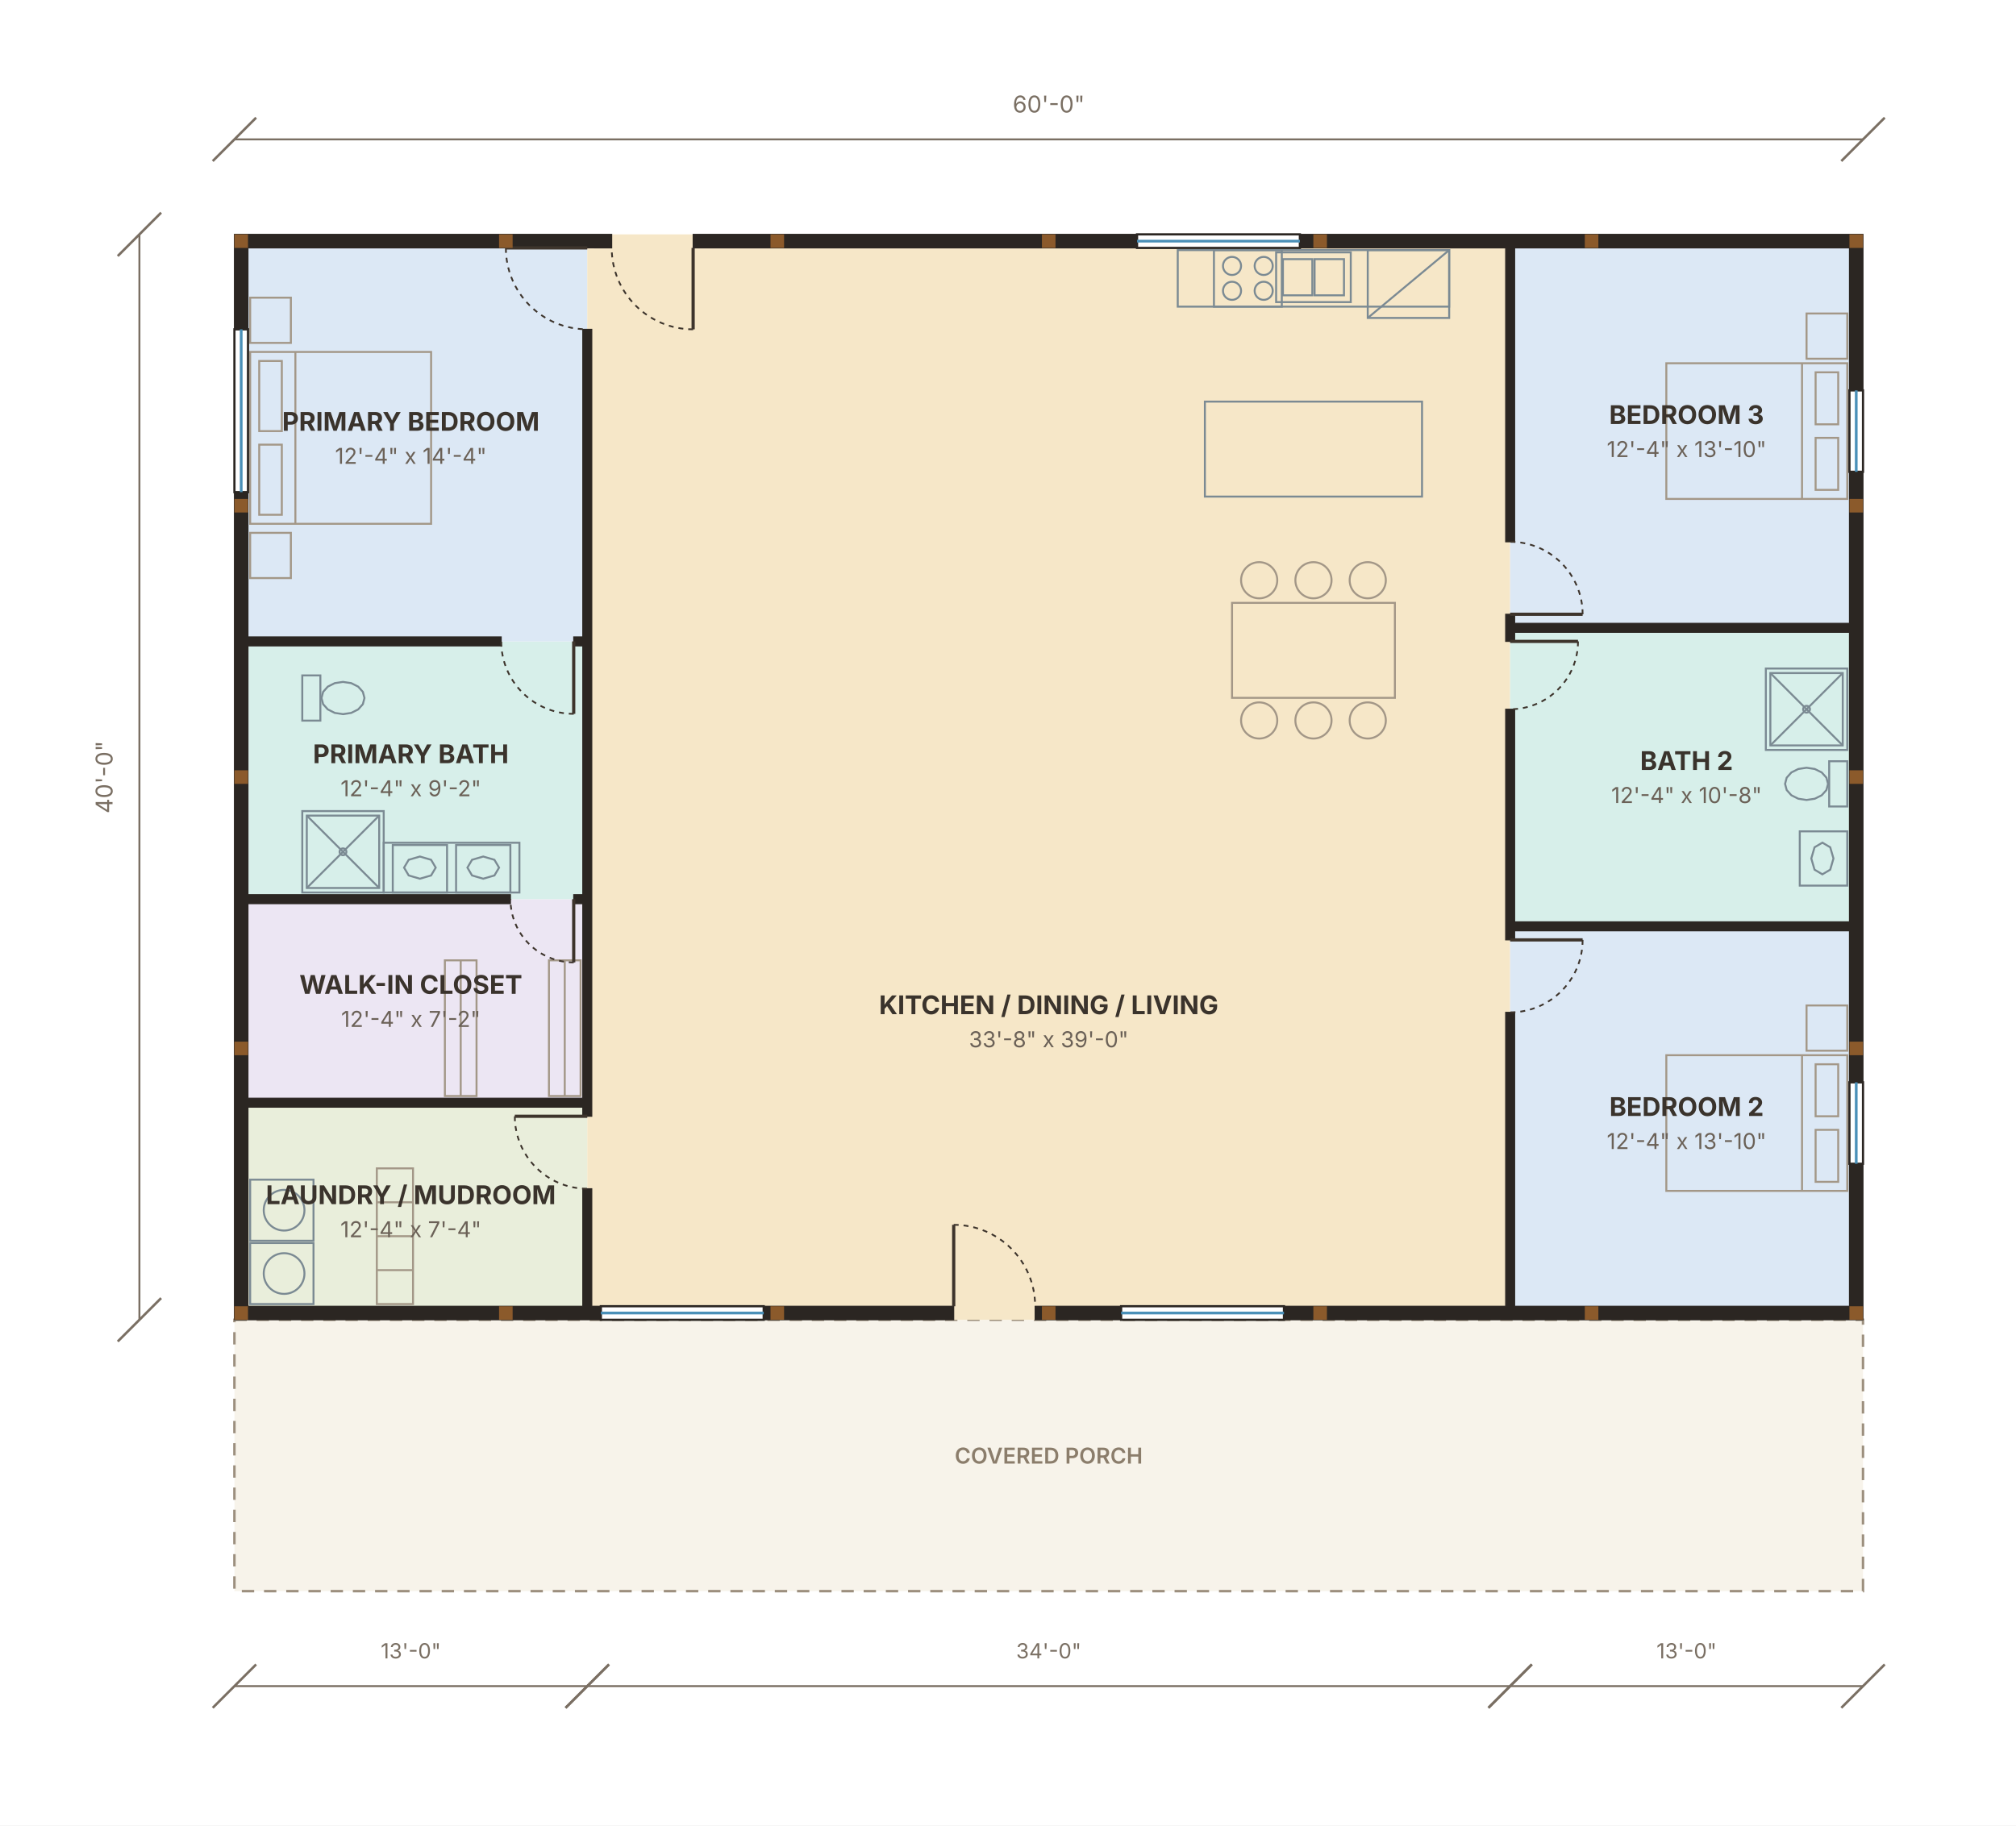
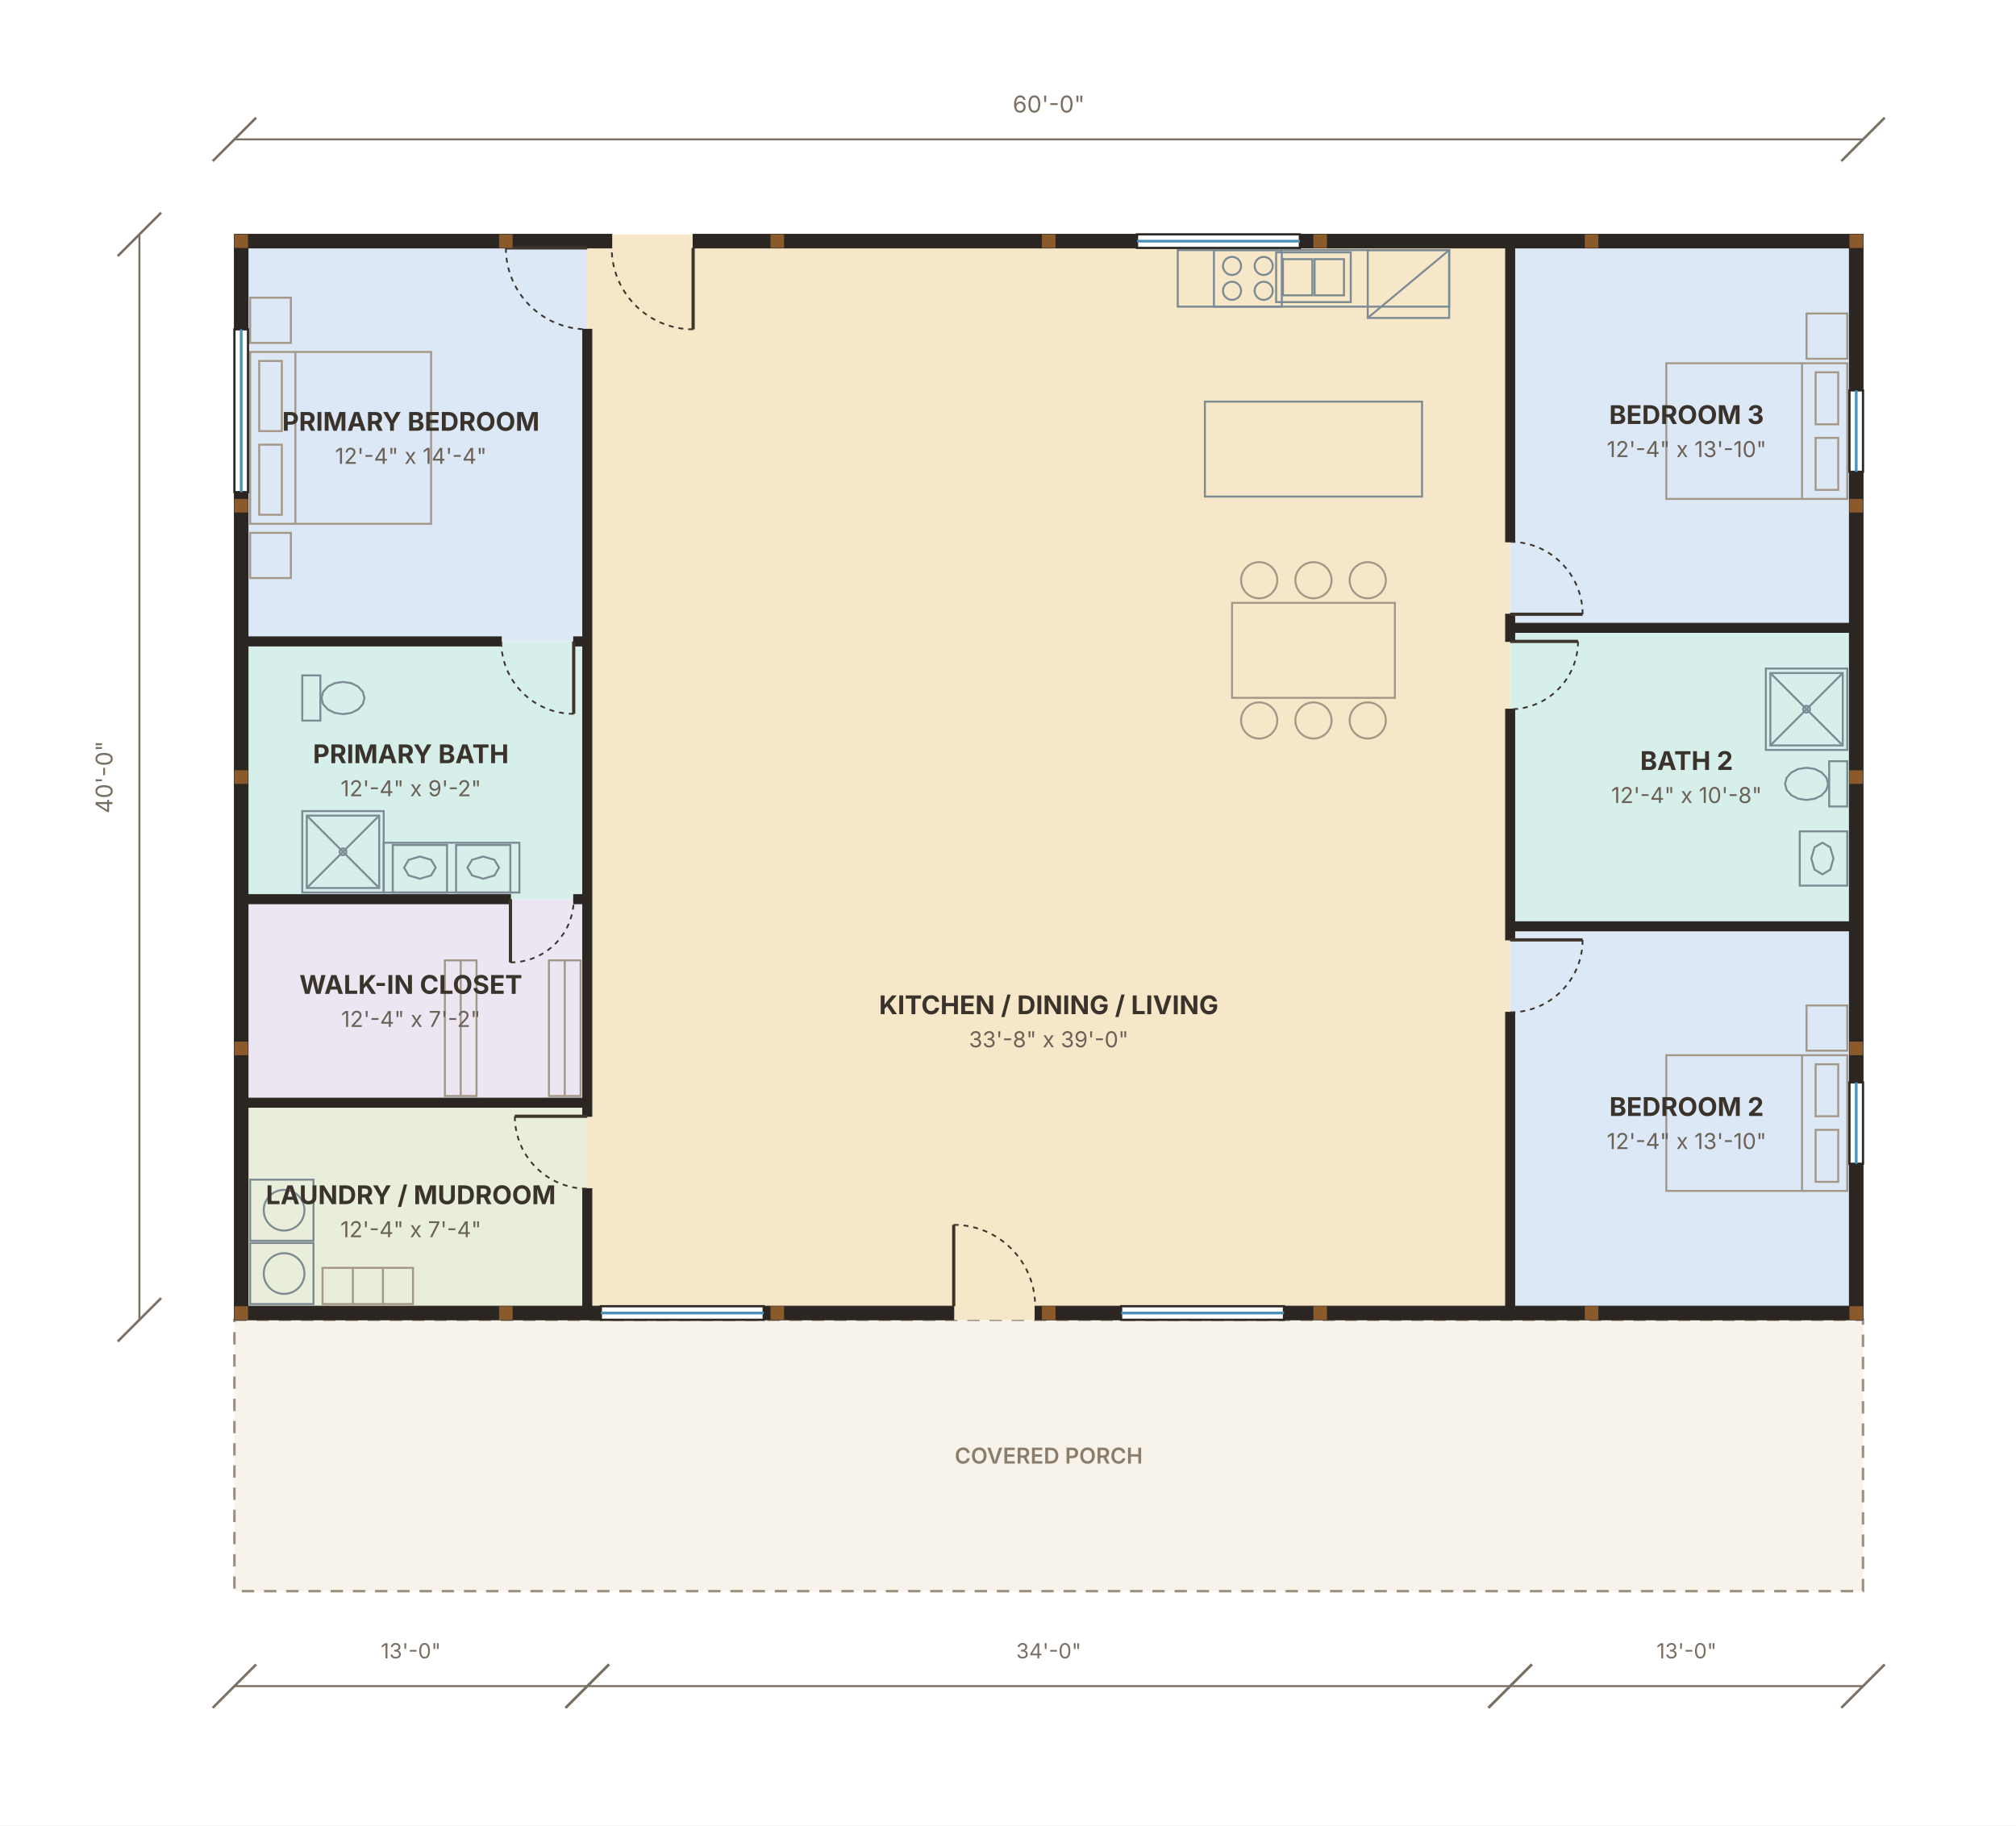
<svg xmlns="http://www.w3.org/2000/svg" viewBox="0 0 817.0 740.0" width="817.0" height="740.0" font-family="Inter, Segoe UI, Helvetica, Arial, sans-serif">
  <rect width="100%" height="100%" fill="#FFFFFF" />
  <rect x="95.0" y="535.0" width="660.0" height="110.0" fill="#F7F3EA" stroke="#9C8F7E" stroke-width="1" stroke-dasharray="5 4" />
  <text x="425.0" y="590.0" font-size="8.882" font-weight="600" text-anchor="middle" dominant-baseline="middle" fill="#8b7d6b">COVERED PORCH</text>
  <rect x="95.0" y="447.0" width="143.0" height="88.0" fill="#E9EEDB" stroke="none" />
  <rect x="95.0" y="364.5" width="143.0" height="82.5" fill="#ECE6F3" stroke="none" />
  <rect x="95.0" y="260.0" width="143.0" height="104.5" fill="#D7EFEA" stroke="none" />
  <rect x="95.0" y="95.0" width="143.0" height="165.0" fill="#DCE8F5" stroke="none" />
  <rect x="238.0" y="95.0" width="374.0" height="440.0" fill="#F6E7C8" stroke="none" />
  <rect x="612.0" y="375.5" width="143.0" height="159.5" fill="#DCE8F5" stroke="none" />
  <rect x="612.0" y="254.5" width="143.0" height="121.0" fill="#D7EFEA" stroke="none" />
  <rect x="612.0" y="95.0" width="143.0" height="159.5" fill="#DCE8F5" stroke="none" />
  <path d="M127.05,528.62 L127.05,503.87 L101.38,503.87 L101.38,528.62 Z" fill="none" stroke="#7b8a93" stroke-width="0.8" />
  <circle cx="115.13" cy="516.25" r="8.25" fill="none" stroke="#7b8a93" stroke-width="0.8" />
  <path d="M127.05,502.95 L127.05,478.2 L101.38,478.2 L101.38,502.95 Z" fill="none" stroke="#7b8a93" stroke-width="0.8" />
  <circle cx="115.13" cy="490.58" r="8.25" fill="none" stroke="#7b8a93" stroke-width="0.8" />
-   <path d="M167.38,528.62 L167.38,473.62 L152.71,473.62 L152.71,528.62 Z" fill="none" stroke="#a39787" stroke-width="0.8" />
-   <line x1="167.38" y1="514.87" x2="152.71" y2="514.87" stroke="#a39787" stroke-width="0.8" />
-   <line x1="167.38" y1="501.12" x2="152.71" y2="501.12" stroke="#a39787" stroke-width="0.8" />
-   <line x1="167.38" y1="487.37" x2="152.71" y2="487.37" stroke="#a39787" stroke-width="0.8" />
+   <path d="M167.38,513.95 L130.71,513.95 L130.71,528.62 L167.38,528.62 Z" fill="none" stroke="#a39787" stroke-width="0.8" />
+   <line x1="155.19" y1="513.95" x2="155.19" y2="528.62" stroke="#a39787" stroke-width="0.8" />
+   <line x1="143.0" y1="513.95" x2="143.0" y2="528.62" stroke="#a39787" stroke-width="0.8" />
  <path d="M235.29,389.29 L222.46,389.29 L222.46,444.29 L235.29,444.29 Z" fill="none" stroke="#a39787" stroke-width="0.8" />
  <path d="M193.12,389.29 L180.29,389.29 L180.29,444.29 L193.12,444.29 Z" fill="none" stroke="#a39787" stroke-width="0.8" />
  <line x1="228.87" y1="389.29" x2="228.87" y2="444.29" stroke="#a39787" stroke-width="0.8" />
  <line x1="186.71" y1="389.29" x2="186.71" y2="444.29" stroke="#a39787" stroke-width="0.8" />
  <path d="M210.5,341.62 L155.5,341.62 L155.5,361.79 L210.5,361.79 Z" fill="none" stroke="#7b8a93" stroke-width="0.8" />
  <path d="M206.83,342.54 L184.83,342.54 L184.83,361.79 L206.83,361.79 Z" fill="none" stroke="#7b8a93" stroke-width="0.8" />
  <path d="M189.42,351.71 L191.3,354.88 L195.83,356.2 L200.37,354.88 L202.25,351.71 L200.37,348.53 L195.83,347.21 L191.3,348.53 L189.42,351.71 Z" fill="none" stroke="#7b8a93" stroke-width="0.8" />
  <path d="M181.17,342.54 L159.17,342.54 L159.17,361.79 L181.17,361.79 Z" fill="none" stroke="#7b8a93" stroke-width="0.8" />
  <path d="M163.75,351.71 L165.63,354.88 L170.17,356.2 L174.7,354.88 L176.58,351.71 L174.7,348.53 L170.17,347.21 L165.63,348.53 L163.75,351.71 Z" fill="none" stroke="#7b8a93" stroke-width="0.8" />
  <path d="M155.5,328.79 L122.5,328.79 L122.5,361.79 L155.5,361.79 Z" fill="none" stroke="#7b8a93" stroke-width="0.8" />
  <path d="M153.67,330.62 L124.33,330.62 L124.33,359.96 L153.67,359.96 Z" fill="none" stroke="#7b8a93" stroke-width="0.8" />
  <circle cx="139.0" cy="345.29" r="1.38" fill="none" stroke="#7b8a93" stroke-width="0.8" />
  <line x1="153.67" y1="330.62" x2="124.33" y2="359.96" stroke="#7b8a93" stroke-width="0.8" />
  <line x1="153.67" y1="359.96" x2="124.33" y2="330.62" stroke="#7b8a93" stroke-width="0.8" />
  <path d="M129.83,292.12 L129.83,273.79 L122.5,273.79 L122.5,292.12 Z" fill="none" stroke="#7b8a93" stroke-width="0.8" />
  <path d="M130.29,282.96 L130.95,285.45 L132.84,287.57 L135.67,288.99 L139.0,289.49 L142.33,288.99 L145.16,287.57 L147.05,285.45 L147.71,282.96 L147.05,280.46 L145.16,278.34 L142.33,276.92 L139.0,276.42 L135.67,276.92 L132.84,278.34 L130.95,280.46 L130.29,282.96 Z" fill="none" stroke="#7b8a93" stroke-width="0.8" />
  <path d="M174.71,212.33 L174.71,142.67 L101.38,142.67 L101.38,212.33 Z" fill="none" stroke="#a39787" stroke-width="0.8" />
  <line x1="119.71" y1="212.33" x2="119.71" y2="142.67" stroke="#a39787" stroke-width="0.8" />
  <path d="M114.21,208.67 L114.21,180.25 L105.05,180.25 L105.05,208.67 Z" fill="none" stroke="#a39787" stroke-width="0.8" />
  <path d="M114.21,174.75 L114.21,146.33 L105.05,146.33 L105.05,174.75 Z" fill="none" stroke="#a39787" stroke-width="0.8" />
  <path d="M117.88,234.33 L117.88,216.0 L101.38,216.0 L101.38,234.33 Z" fill="none" stroke="#a39787" stroke-width="0.8" />
  <path d="M117.88,139.0 L117.88,120.67 L101.38,120.67 L101.38,139.0 Z" fill="none" stroke="#a39787" stroke-width="0.8" />
  <path d="M477.29,124.3 L587.29,124.3 L587.29,101.38 L477.29,101.38 Z" fill="none" stroke="#7b8a93" stroke-width="0.8" />
  <path d="M491.96,124.3 L519.46,124.3 L519.46,101.38 L491.96,101.38 Z" fill="none" stroke="#7b8a93" stroke-width="0.8" />
  <circle cx="499.29" cy="117.88" r="3.67" fill="none" stroke="#7b8a93" stroke-width="0.8" />
  <circle cx="499.29" cy="107.8" r="3.67" fill="none" stroke="#7b8a93" stroke-width="0.8" />
  <circle cx="512.12" cy="117.88" r="3.67" fill="none" stroke="#7b8a93" stroke-width="0.8" />
  <circle cx="512.12" cy="107.8" r="3.67" fill="none" stroke="#7b8a93" stroke-width="0.8" />
  <path d="M517.16,122.46 L547.41,122.46 L547.41,102.3 L517.16,102.3 Z" fill="none" stroke="#7b8a93" stroke-width="0.8" />
  <path d="M519.91,119.71 L531.83,119.71 L531.83,105.05 L519.91,105.05 Z" fill="none" stroke="#7b8a93" stroke-width="0.8" />
  <path d="M532.75,119.71 L544.66,119.71 L544.66,105.05 L532.75,105.05 Z" fill="none" stroke="#7b8a93" stroke-width="0.8" />
  <path d="M554.29,128.88 L587.29,128.88 L587.29,101.38 L554.29,101.38 Z" fill="none" stroke="#7b8a93" stroke-width="0.8" />
  <line x1="554.29" y1="128.88" x2="587.29" y2="101.38" stroke="#7b8a93" stroke-width="0.8" />
  <path d="M488.29,201.3 L576.29,201.3 L576.29,162.8 L488.29,162.8 Z" fill="none" stroke="#7b8a93" stroke-width="0.8" />
  <path d="M499.29,282.88 L565.29,282.88 L565.29,244.38 L499.29,244.38 Z" fill="none" stroke="#a39787" stroke-width="0.8" />
  <circle cx="510.29" cy="292.05" r="7.33" fill="none" stroke="#a39787" stroke-width="0.8" />
  <circle cx="510.29" cy="235.21" r="7.33" fill="none" stroke="#a39787" stroke-width="0.8" />
  <circle cx="532.29" cy="292.05" r="7.33" fill="none" stroke="#a39787" stroke-width="0.8" />
  <circle cx="532.29" cy="235.21" r="7.33" fill="none" stroke="#a39787" stroke-width="0.8" />
  <circle cx="554.29" cy="292.05" r="7.33" fill="none" stroke="#a39787" stroke-width="0.8" />
  <circle cx="554.29" cy="235.21" r="7.33" fill="none" stroke="#a39787" stroke-width="0.8" />
  <path d="M675.29,427.75 L675.29,482.75 L748.62,482.75 L748.62,427.75 Z" fill="none" stroke="#a39787" stroke-width="0.8" />
  <line x1="730.29" y1="427.75" x2="730.29" y2="482.75" stroke="#a39787" stroke-width="0.8" />
  <path d="M735.79,431.42 L735.79,452.5 L744.95,452.5 L744.95,431.42 Z" fill="none" stroke="#a39787" stroke-width="0.8" />
  <path d="M735.79,458.0 L735.79,479.08 L744.95,479.08 L744.95,458.0 Z" fill="none" stroke="#a39787" stroke-width="0.8" />
  <path d="M732.12,407.58 L732.12,425.92 L748.62,425.92 L748.62,407.58 Z" fill="none" stroke="#a39787" stroke-width="0.8" />
  <path d="M715.62,271.0 L715.62,304.0 L748.62,304.0 L748.62,271.0 Z" fill="none" stroke="#7b8a93" stroke-width="0.8" />
  <path d="M717.45,272.83 L717.45,302.17 L746.79,302.17 L746.79,272.83 Z" fill="none" stroke="#7b8a93" stroke-width="0.8" />
  <circle cx="732.12" cy="287.5" r="1.38" fill="none" stroke="#7b8a93" stroke-width="0.8" />
  <line x1="717.45" y1="272.83" x2="746.79" y2="302.17" stroke="#7b8a93" stroke-width="0.8" />
  <line x1="746.79" y1="272.83" x2="717.45" y2="302.17" stroke="#7b8a93" stroke-width="0.8" />
  <path d="M741.29,308.58 L741.29,326.92 L748.62,326.92 L748.62,308.58 Z" fill="none" stroke="#7b8a93" stroke-width="0.8" />
  <path d="M740.83,317.75 L740.17,315.25 L738.28,313.13 L735.45,311.72 L732.12,311.22 L728.79,311.72 L725.96,313.13 L724.07,315.25 L723.41,317.75 L724.07,320.25 L725.96,322.37 L728.79,323.78 L732.12,324.28 L735.45,323.78 L738.28,322.37 L740.17,320.25 L740.83,317.75 Z" fill="none" stroke="#7b8a93" stroke-width="0.8" />
  <path d="M729.37,337.0 L729.37,359.0 L748.62,359.0 L748.62,337.0 Z" fill="none" stroke="#7b8a93" stroke-width="0.8" />
  <path d="M738.54,354.42 L741.71,352.54 L743.03,348.0 L741.71,343.46 L738.54,341.58 L735.36,343.46 L734.04,348.0 L735.36,352.54 L738.54,354.42 Z" fill="none" stroke="#7b8a93" stroke-width="0.8" />
  <path d="M675.29,147.25 L675.29,202.25 L748.62,202.25 L748.62,147.25 Z" fill="none" stroke="#a39787" stroke-width="0.8" />
  <line x1="730.29" y1="147.25" x2="730.29" y2="202.25" stroke="#a39787" stroke-width="0.8" />
  <path d="M735.79,150.92 L735.79,172.0 L744.95,172.0 L744.95,150.92 Z" fill="none" stroke="#a39787" stroke-width="0.8" />
  <path d="M735.79,177.5 L735.79,198.58 L744.95,198.58 L744.95,177.5 Z" fill="none" stroke="#a39787" stroke-width="0.8" />
  <path d="M732.12,127.08 L732.12,145.42 L748.62,145.42 L748.62,127.08 Z" fill="none" stroke="#a39787" stroke-width="0.8" />
  <path d="M95.0,362.67 L95.0,261.83 L95.0,258.17 L95.0,199.5 L100.5,199.5 L100.5,258.17 L203.13,258.17 L203.13,261.83 L100.5,261.83 L100.5,362.67 L206.87,362.67 L206.87,366.33 L100.5,366.33 L100.5,445.17 L236.17,445.17 L236.17,366.33 L232.5,366.33 L232.5,362.67 L236.17,362.67 L236.17,261.83 L232.5,261.83 L232.5,258.17 L236.17,258.17 L236.17,133.49 L239.83,133.49 L239.83,258.17 L239.83,261.83 L239.83,362.67 L239.83,366.33 L239.83,445.17 L239.83,448.83 L239.83,452.5 L236.17,452.5 L236.17,448.83 L100.5,448.83 L100.5,529.5 L236.17,529.5 L236.17,481.87 L239.83,481.87 L239.83,529.5 L243.5,529.5 L243.5,535.0 L239.83,535.0 L236.17,535.0 L95.0,535.0 L95.0,448.83 L95.0,445.17 L95.0,366.33 L95.0,362.67 Z M95.0,95.0 L236.17,95.0 L239.83,95.0 L247.9,95.0 L247.9,100.5 L240.93,100.5 L240.93,100.49 L235.07,100.49 L235.07,100.5 L100.5,100.5 L100.5,133.5 L95.0,133.5 L95.0,95.0 Z M460.79,95.0 L460.79,100.5 L280.9,100.5 L280.9,95.0 L460.79,95.0 Z M610.17,95.0 L613.83,95.0 L755.0,95.0 L755.0,158.25 L749.5,158.25 L749.5,100.5 L613.83,100.5 L613.83,219.63 L610.17,219.63 L610.17,100.5 L526.79,100.5 L526.79,95.0 L610.17,95.0 Z M755.0,252.67 L755.0,256.33 L755.0,373.67 L755.0,377.33 L755.0,438.75 L749.5,438.75 L749.5,377.33 L613.83,377.33 L613.83,381.0 L610.17,381.0 L610.17,377.33 L610.17,373.67 L610.17,287.5 L613.83,287.5 L613.83,373.67 L749.5,373.67 L749.5,256.33 L613.83,256.33 L613.83,260.0 L610.17,260.0 L610.17,256.33 L610.17,252.67 L610.17,249.0 L613.83,249.0 L613.83,252.67 L749.5,252.67 L749.5,191.25 L755.0,191.25 L755.0,252.67 Z M755.0,535.0 L613.83,535.0 L610.17,535.0 L520.34,535.0 L520.34,529.5 L610.17,529.5 L610.17,410.37 L613.83,410.37 L613.83,529.5 L749.5,529.5 L749.5,471.75 L755.0,471.75 L755.0,535.0 Z M419.5,535.0 L419.5,529.5 L454.34,529.5 L454.34,535.0 L419.5,535.0 Z M309.5,535.0 L309.5,529.5 L386.5,529.5 L386.5,535.0 L309.5,535.0 Z" fill-rule="evenodd" fill="#2B2622" stroke="#2B2622" stroke-width="0.4" />
  <rect x="95.0" y="133.5" width="5.5" height="66.0" fill="#FFFFFF" stroke="#2B2622" stroke-width="0.9" />
  <line x1="97.75" y1="199.5" x2="97.75" y2="133.5" stroke="#4a90b8" stroke-width="1.1" />
  <rect x="460.79" y="95.0" width="66.0" height="5.5" fill="#FFFFFF" stroke="#2B2622" stroke-width="0.9" />
  <line x1="460.79" y1="97.75" x2="526.79" y2="97.75" stroke="#4a90b8" stroke-width="1.1" />
  <rect x="243.5" y="529.5" width="66.0" height="5.5" fill="#FFFFFF" stroke="#2B2622" stroke-width="0.9" />
  <line x1="243.5" y1="532.25" x2="309.5" y2="532.25" stroke="#4a90b8" stroke-width="1.1" />
  <rect x="454.34" y="529.5" width="66.0" height="5.5" fill="#FFFFFF" stroke="#2B2622" stroke-width="0.9" />
  <line x1="454.34" y1="532.25" x2="520.34" y2="532.25" stroke="#4a90b8" stroke-width="1.1" />
  <rect x="749.5" y="438.75" width="5.5" height="33.0" fill="#FFFFFF" stroke="#2B2622" stroke-width="0.9" />
  <line x1="752.25" y1="471.75" x2="752.25" y2="438.75" stroke="#4a90b8" stroke-width="1.1" />
  <rect x="749.5" y="158.25" width="5.5" height="33.0" fill="#FFFFFF" stroke="#2B2622" stroke-width="0.9" />
  <line x1="752.25" y1="191.25" x2="752.25" y2="158.25" stroke="#4a90b8" stroke-width="1.1" />
  <line x1="238.0" y1="452.5" x2="208.63" y2="452.5" stroke="#3d342c" stroke-width="1.3" />
  <path d="M208.63,452.5 A29.37,29.37 0 0 0 238.0,481.87" fill="none" stroke="#3d342c" stroke-width="0.7" stroke-dasharray="2 2" />
-   <line x1="232.5" y1="364.5" x2="232.5" y2="390.13" stroke="#3d342c" stroke-width="1.3" />
-   <path d="M232.5,390.13 A25.63,25.63 0 0 1 206.87,364.5" fill="none" stroke="#3d342c" stroke-width="0.7" stroke-dasharray="2 2" />
+   <line x1="206.87" y1="364.5" x2="206.87" y2="390.13" stroke="#3d342c" stroke-width="1.3" />
+   <path d="M206.87,390.13 A25.63,25.63 0 0 0 232.5,364.5" fill="none" stroke="#3d342c" stroke-width="0.7" stroke-dasharray="2 2" />
  <line x1="232.5" y1="260.0" x2="232.5" y2="289.37" stroke="#3d342c" stroke-width="1.3" />
  <path d="M232.5,289.37 A29.37,29.37 0 0 1 203.13,260.0" fill="none" stroke="#3d342c" stroke-width="0.7" stroke-dasharray="2 2" />
  <line x1="238.0" y1="100.49" x2="205.0" y2="100.49" stroke="#3d342c" stroke-width="1.3" />
  <path d="M205.0,100.49 A33.0,33.0 0 0 0 238.0,133.49" fill="none" stroke="#3d342c" stroke-width="0.7" stroke-dasharray="2 2" />
  <line x1="612.0" y1="381.0" x2="641.37" y2="381.0" stroke="#3d342c" stroke-width="1.3" />
  <path d="M641.37,381.0 A29.37,29.37 0 0 1 612.0,410.37" fill="none" stroke="#3d342c" stroke-width="0.7" stroke-dasharray="2 2" />
  <line x1="612.0" y1="260.0" x2="639.5" y2="260.0" stroke="#3d342c" stroke-width="1.3" />
  <path d="M639.5,260.0 A27.5,27.5 0 0 1 612.0,287.5" fill="none" stroke="#3d342c" stroke-width="0.7" stroke-dasharray="2 2" />
  <line x1="612.0" y1="249.0" x2="641.37" y2="249.0" stroke="#3d342c" stroke-width="1.3" />
  <path d="M641.37,249.0 A29.37,29.37 0 0 0 612.0,219.63" fill="none" stroke="#3d342c" stroke-width="0.7" stroke-dasharray="2 2" />
  <line x1="386.5" y1="529.5" x2="386.5" y2="496.5" stroke="#3d342c" stroke-width="1.3" />
  <path d="M386.5,496.5 A33.0,33.0 0 0 1 419.5,529.5" fill="none" stroke="#3d342c" stroke-width="0.7" stroke-dasharray="2 2" />
  <line x1="280.9" y1="100.5" x2="280.9" y2="133.5" stroke="#3d342c" stroke-width="1.3" />
  <path d="M280.9,133.5 A33.0,33.0 0 0 1 247.9,100.5" fill="none" stroke="#3d342c" stroke-width="0.7" stroke-dasharray="2 2" />
  <rect x="95.0" y="529.5" width="5.5" height="5.5" fill="#8B5A2B" stroke="none" />
  <rect x="95.0" y="422.25" width="5.5" height="5.5" fill="#8B5A2B" stroke="none" />
  <rect x="95.0" y="312.25" width="5.5" height="5.5" fill="#8B5A2B" stroke="none" />
  <rect x="95.0" y="202.25" width="5.5" height="5.5" fill="#8B5A2B" stroke="none" />
  <rect x="95.0" y="95.0" width="5.5" height="5.5" fill="#8B5A2B" stroke="none" />
  <rect x="202.25" y="529.5" width="5.5" height="5.5" fill="#8B5A2B" stroke="none" />
  <rect x="202.25" y="95.0" width="5.5" height="5.5" fill="#8B5A2B" stroke="none" />
  <rect x="312.25" y="529.5" width="5.5" height="5.5" fill="#8B5A2B" stroke="none" />
  <rect x="312.25" y="95.0" width="5.5" height="5.5" fill="#8B5A2B" stroke="none" />
  <rect x="422.25" y="529.5" width="5.5" height="5.5" fill="#8B5A2B" stroke="none" />
  <rect x="422.25" y="95.0" width="5.5" height="5.5" fill="#8B5A2B" stroke="none" />
  <rect x="532.25" y="529.5" width="5.5" height="5.5" fill="#8B5A2B" stroke="none" />
  <rect x="532.25" y="95.0" width="5.5" height="5.5" fill="#8B5A2B" stroke="none" />
  <rect x="642.25" y="529.5" width="5.5" height="5.5" fill="#8B5A2B" stroke="none" />
  <rect x="642.25" y="95.0" width="5.5" height="5.5" fill="#8B5A2B" stroke="none" />
  <rect x="749.5" y="529.5" width="5.5" height="5.5" fill="#8B5A2B" stroke="none" />
  <rect x="749.5" y="422.25" width="5.5" height="5.5" fill="#8B5A2B" stroke="none" />
  <rect x="749.5" y="312.25" width="5.5" height="5.5" fill="#8B5A2B" stroke="none" />
  <rect x="749.5" y="202.25" width="5.5" height="5.5" fill="#8B5A2B" stroke="none" />
  <rect x="749.5" y="95.0" width="5.5" height="5.5" fill="#8B5A2B" stroke="none" />
  <text x="166.5" y="484.21" font-size="10.45" font-weight="700" text-anchor="middle" dominant-baseline="middle" fill="#3a332c">LAUNDRY / MUDROOM</text>
  <text x="166.5" y="498.31" font-size="8.882" font-weight="normal" text-anchor="middle" dominant-baseline="middle" fill="#6b6157">12'-4" x 7'-4"</text>
  <text x="166.5" y="398.96" font-size="10.45" font-weight="700" text-anchor="middle" dominant-baseline="middle" fill="#3a332c">WALK-IN CLOSET</text>
  <text x="166.5" y="413.06" font-size="8.882" font-weight="normal" text-anchor="middle" dominant-baseline="middle" fill="#6b6157">12'-4" x 7'-2"</text>
  <text x="166.5" y="305.46" font-size="10.45" font-weight="700" text-anchor="middle" dominant-baseline="middle" fill="#3a332c">PRIMARY BATH</text>
  <text x="166.5" y="319.56" font-size="8.882" font-weight="normal" text-anchor="middle" dominant-baseline="middle" fill="#6b6157">12'-4" x 9'-2"</text>
  <text x="166.5" y="170.71" font-size="10.45" font-weight="700" text-anchor="middle" dominant-baseline="middle" fill="#3a332c">PRIMARY BEDROOM</text>
  <text x="166.5" y="184.81" font-size="8.882" font-weight="normal" text-anchor="middle" dominant-baseline="middle" fill="#6b6157">12'-4" x 14'-4"</text>
  <text x="425.0" y="407.21" font-size="10.45" font-weight="700" text-anchor="middle" dominant-baseline="middle" fill="#3a332c">KITCHEN / DINING / LIVING</text>
  <text x="425.0" y="421.31" font-size="8.882" font-weight="normal" text-anchor="middle" dominant-baseline="middle" fill="#6b6157">33'-8" x 39'-0"</text>
  <text x="683.5" y="448.46" font-size="10.45" font-weight="700" text-anchor="middle" dominant-baseline="middle" fill="#3a332c">BEDROOM 2</text>
  <text x="683.5" y="462.56" font-size="8.882" font-weight="normal" text-anchor="middle" dominant-baseline="middle" fill="#6b6157">12'-4" x 13'-10"</text>
  <text x="683.5" y="308.21" font-size="10.45" font-weight="700" text-anchor="middle" dominant-baseline="middle" fill="#3a332c">BATH 2</text>
  <text x="683.5" y="322.31" font-size="8.882" font-weight="normal" text-anchor="middle" dominant-baseline="middle" fill="#6b6157">12'-4" x 10'-8"</text>
  <text x="683.5" y="167.96" font-size="10.45" font-weight="700" text-anchor="middle" dominant-baseline="middle" fill="#3a332c">BEDROOM 3</text>
  <text x="683.5" y="182.06" font-size="8.882" font-weight="normal" text-anchor="middle" dominant-baseline="middle" fill="#6b6157">12'-4" x 13'-10"</text>
  <line x1="95.0" y1="56.5" x2="755.0" y2="56.5" stroke="#7a6f63" stroke-width="0.8" />
  <line x1="86.2" y1="65.3" x2="103.8" y2="47.7" stroke="#7a6f63" stroke-width="1" />
  <line x1="746.2" y1="65.3" x2="763.8" y2="47.7" stroke="#7a6f63" stroke-width="1" />
  <text x="425.0" y="42.2" font-size="9.405" font-weight="normal" text-anchor="middle" dominant-baseline="middle" fill="#7a6f63">60'-0"</text>
  <line x1="56.5" y1="535.0" x2="56.5" y2="95.0" stroke="#7a6f63" stroke-width="0.8" />
  <line x1="47.7" y1="543.8" x2="65.3" y2="526.2" stroke="#7a6f63" stroke-width="1" />
  <line x1="47.7" y1="103.8" x2="65.3" y2="86.2" stroke="#7a6f63" stroke-width="1" />
  <text x="42.2" y="315.0" font-size="9.405" font-weight="normal" text-anchor="middle" dominant-baseline="middle" fill="#7a6f63" transform="rotate(-90 42.2 315.0)">40'-0"</text>
  <line x1="95.0" y1="683.5" x2="238.0" y2="683.5" stroke="#7a6f63" stroke-width="0.8" />
  <line x1="86.2" y1="692.3" x2="103.8" y2="674.7" stroke="#7a6f63" stroke-width="1" />
  <line x1="229.2" y1="692.3" x2="246.8" y2="674.7" stroke="#7a6f63" stroke-width="1" />
  <text x="166.5" y="669.2" font-size="8.464" font-weight="normal" text-anchor="middle" dominant-baseline="middle" fill="#7a6f63">13'-0"</text>
  <line x1="238.0" y1="683.5" x2="612.0" y2="683.5" stroke="#7a6f63" stroke-width="0.8" />
  <line x1="229.2" y1="692.3" x2="246.8" y2="674.7" stroke="#7a6f63" stroke-width="1" />
  <line x1="603.2" y1="692.3" x2="620.8" y2="674.7" stroke="#7a6f63" stroke-width="1" />
  <text x="425.0" y="669.2" font-size="8.464" font-weight="normal" text-anchor="middle" dominant-baseline="middle" fill="#7a6f63">34'-0"</text>
  <line x1="612.0" y1="683.5" x2="755.0" y2="683.5" stroke="#7a6f63" stroke-width="0.8" />
  <line x1="603.2" y1="692.3" x2="620.8" y2="674.7" stroke="#7a6f63" stroke-width="1" />
  <line x1="746.2" y1="692.3" x2="763.8" y2="674.7" stroke="#7a6f63" stroke-width="1" />
  <text x="683.5" y="669.2" font-size="8.464" font-weight="normal" text-anchor="middle" dominant-baseline="middle" fill="#7a6f63">13'-0"</text>
</svg>
